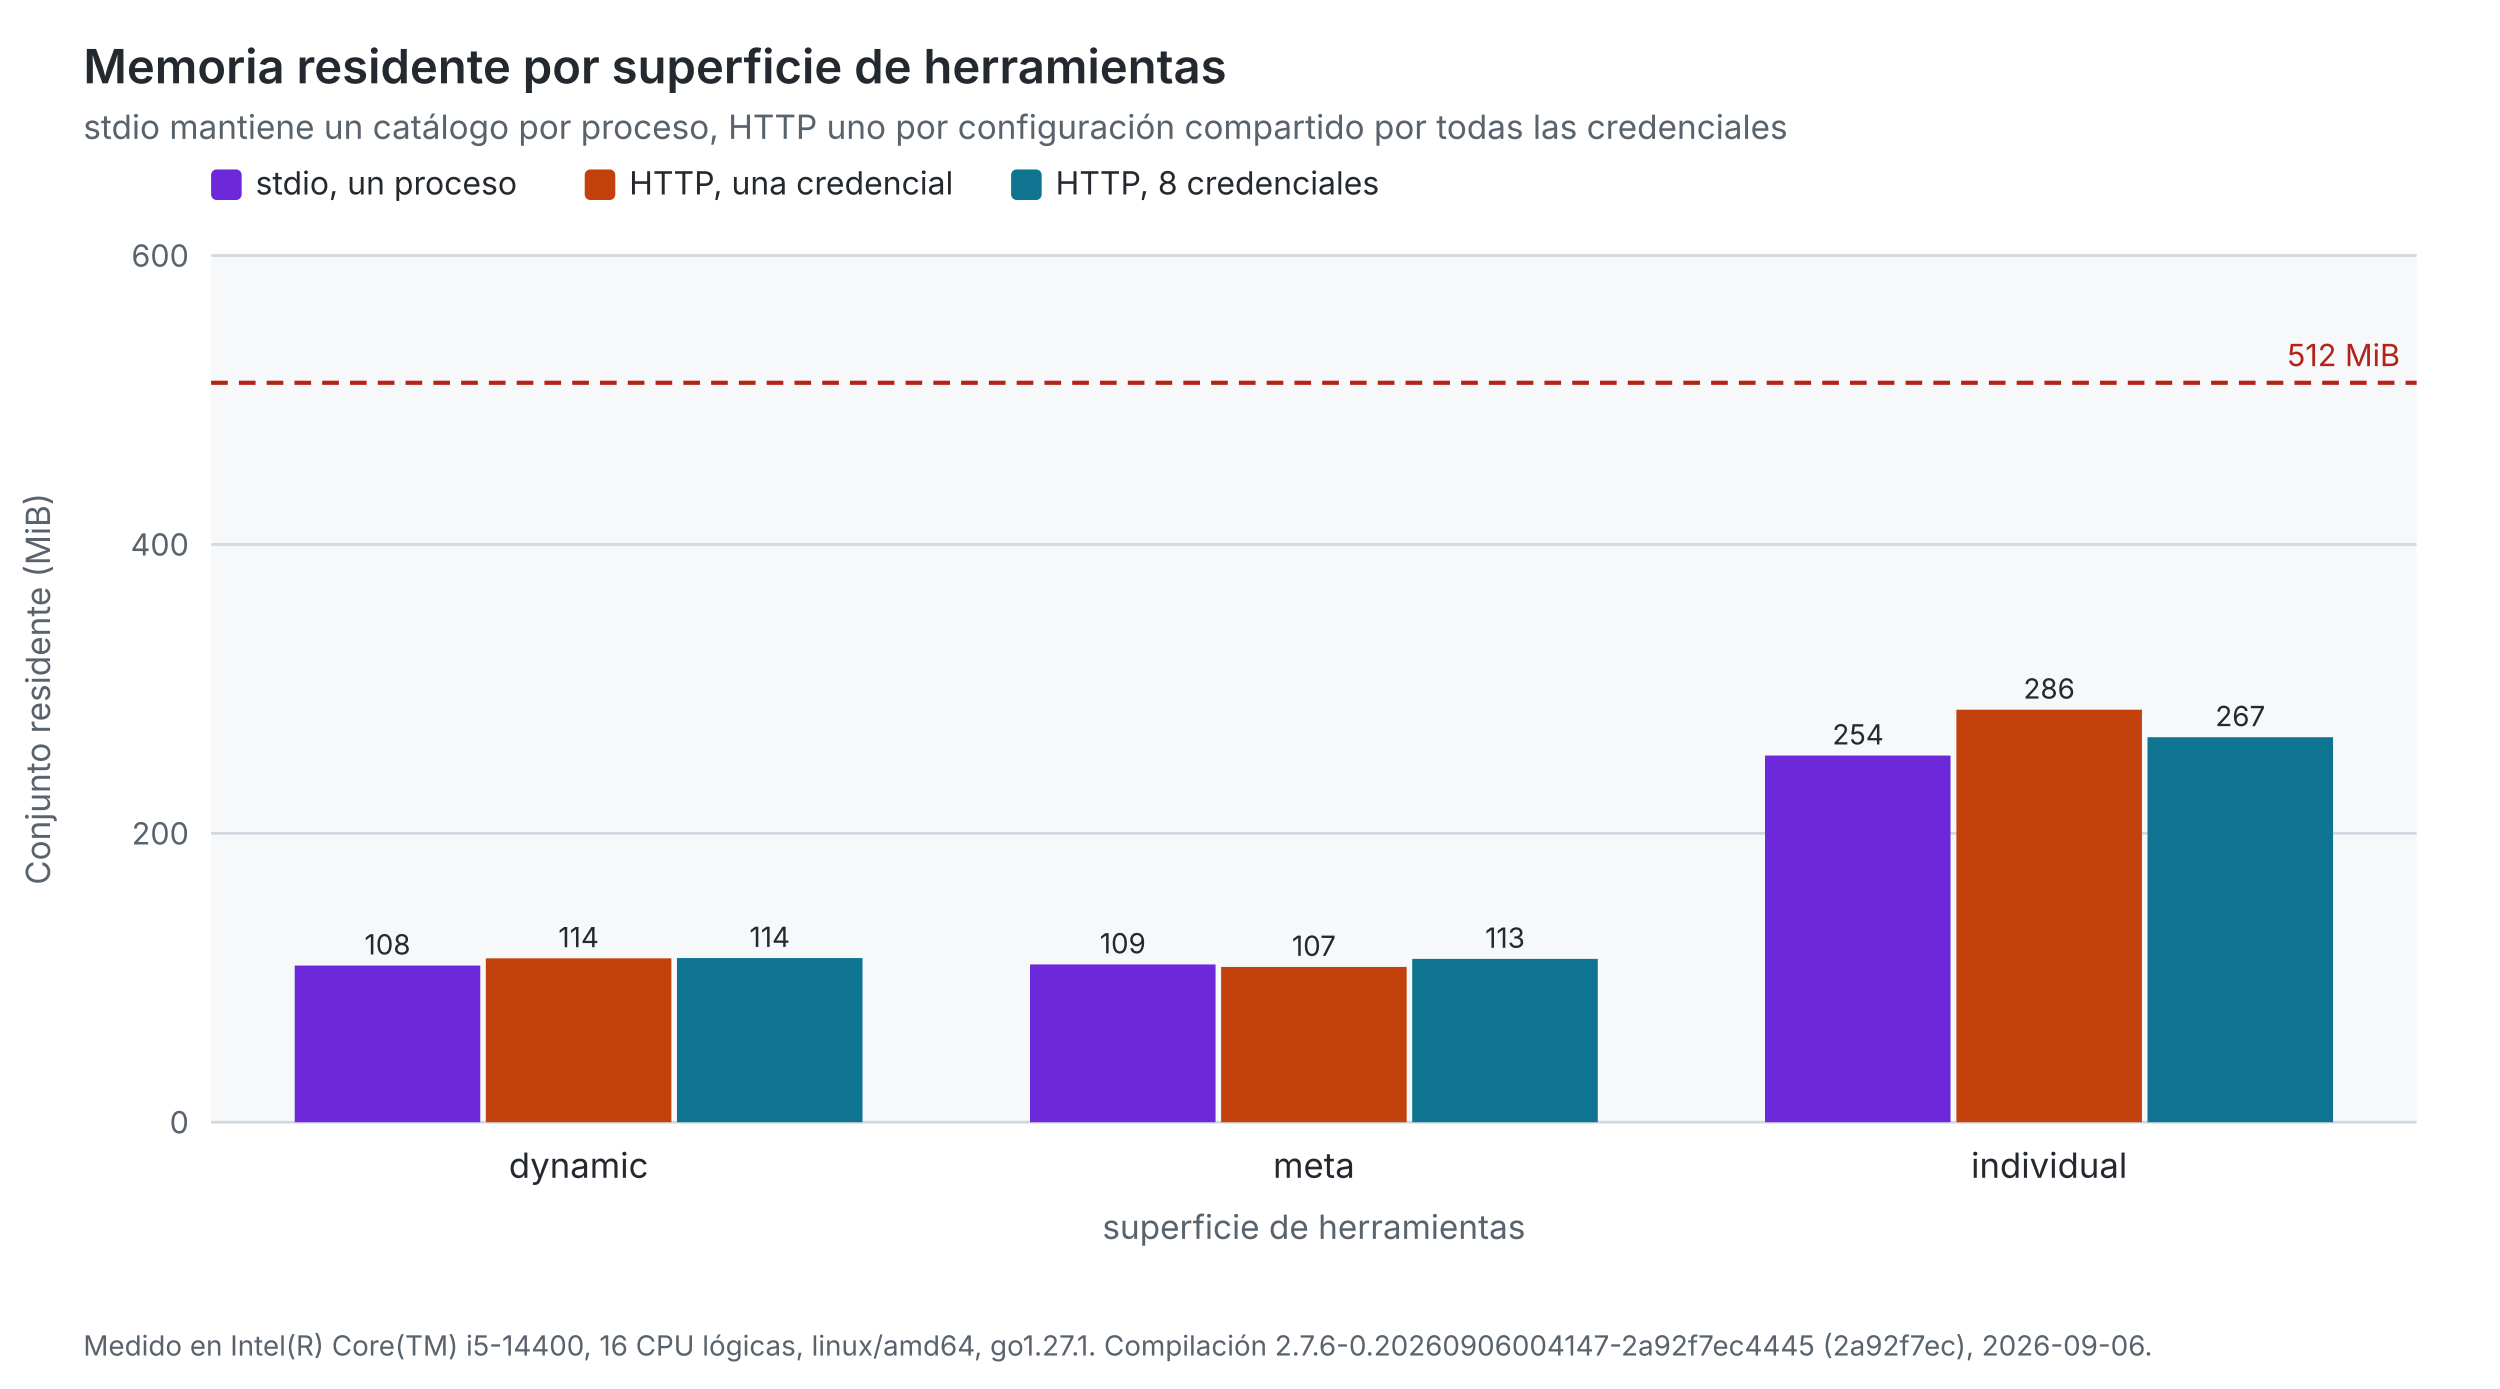
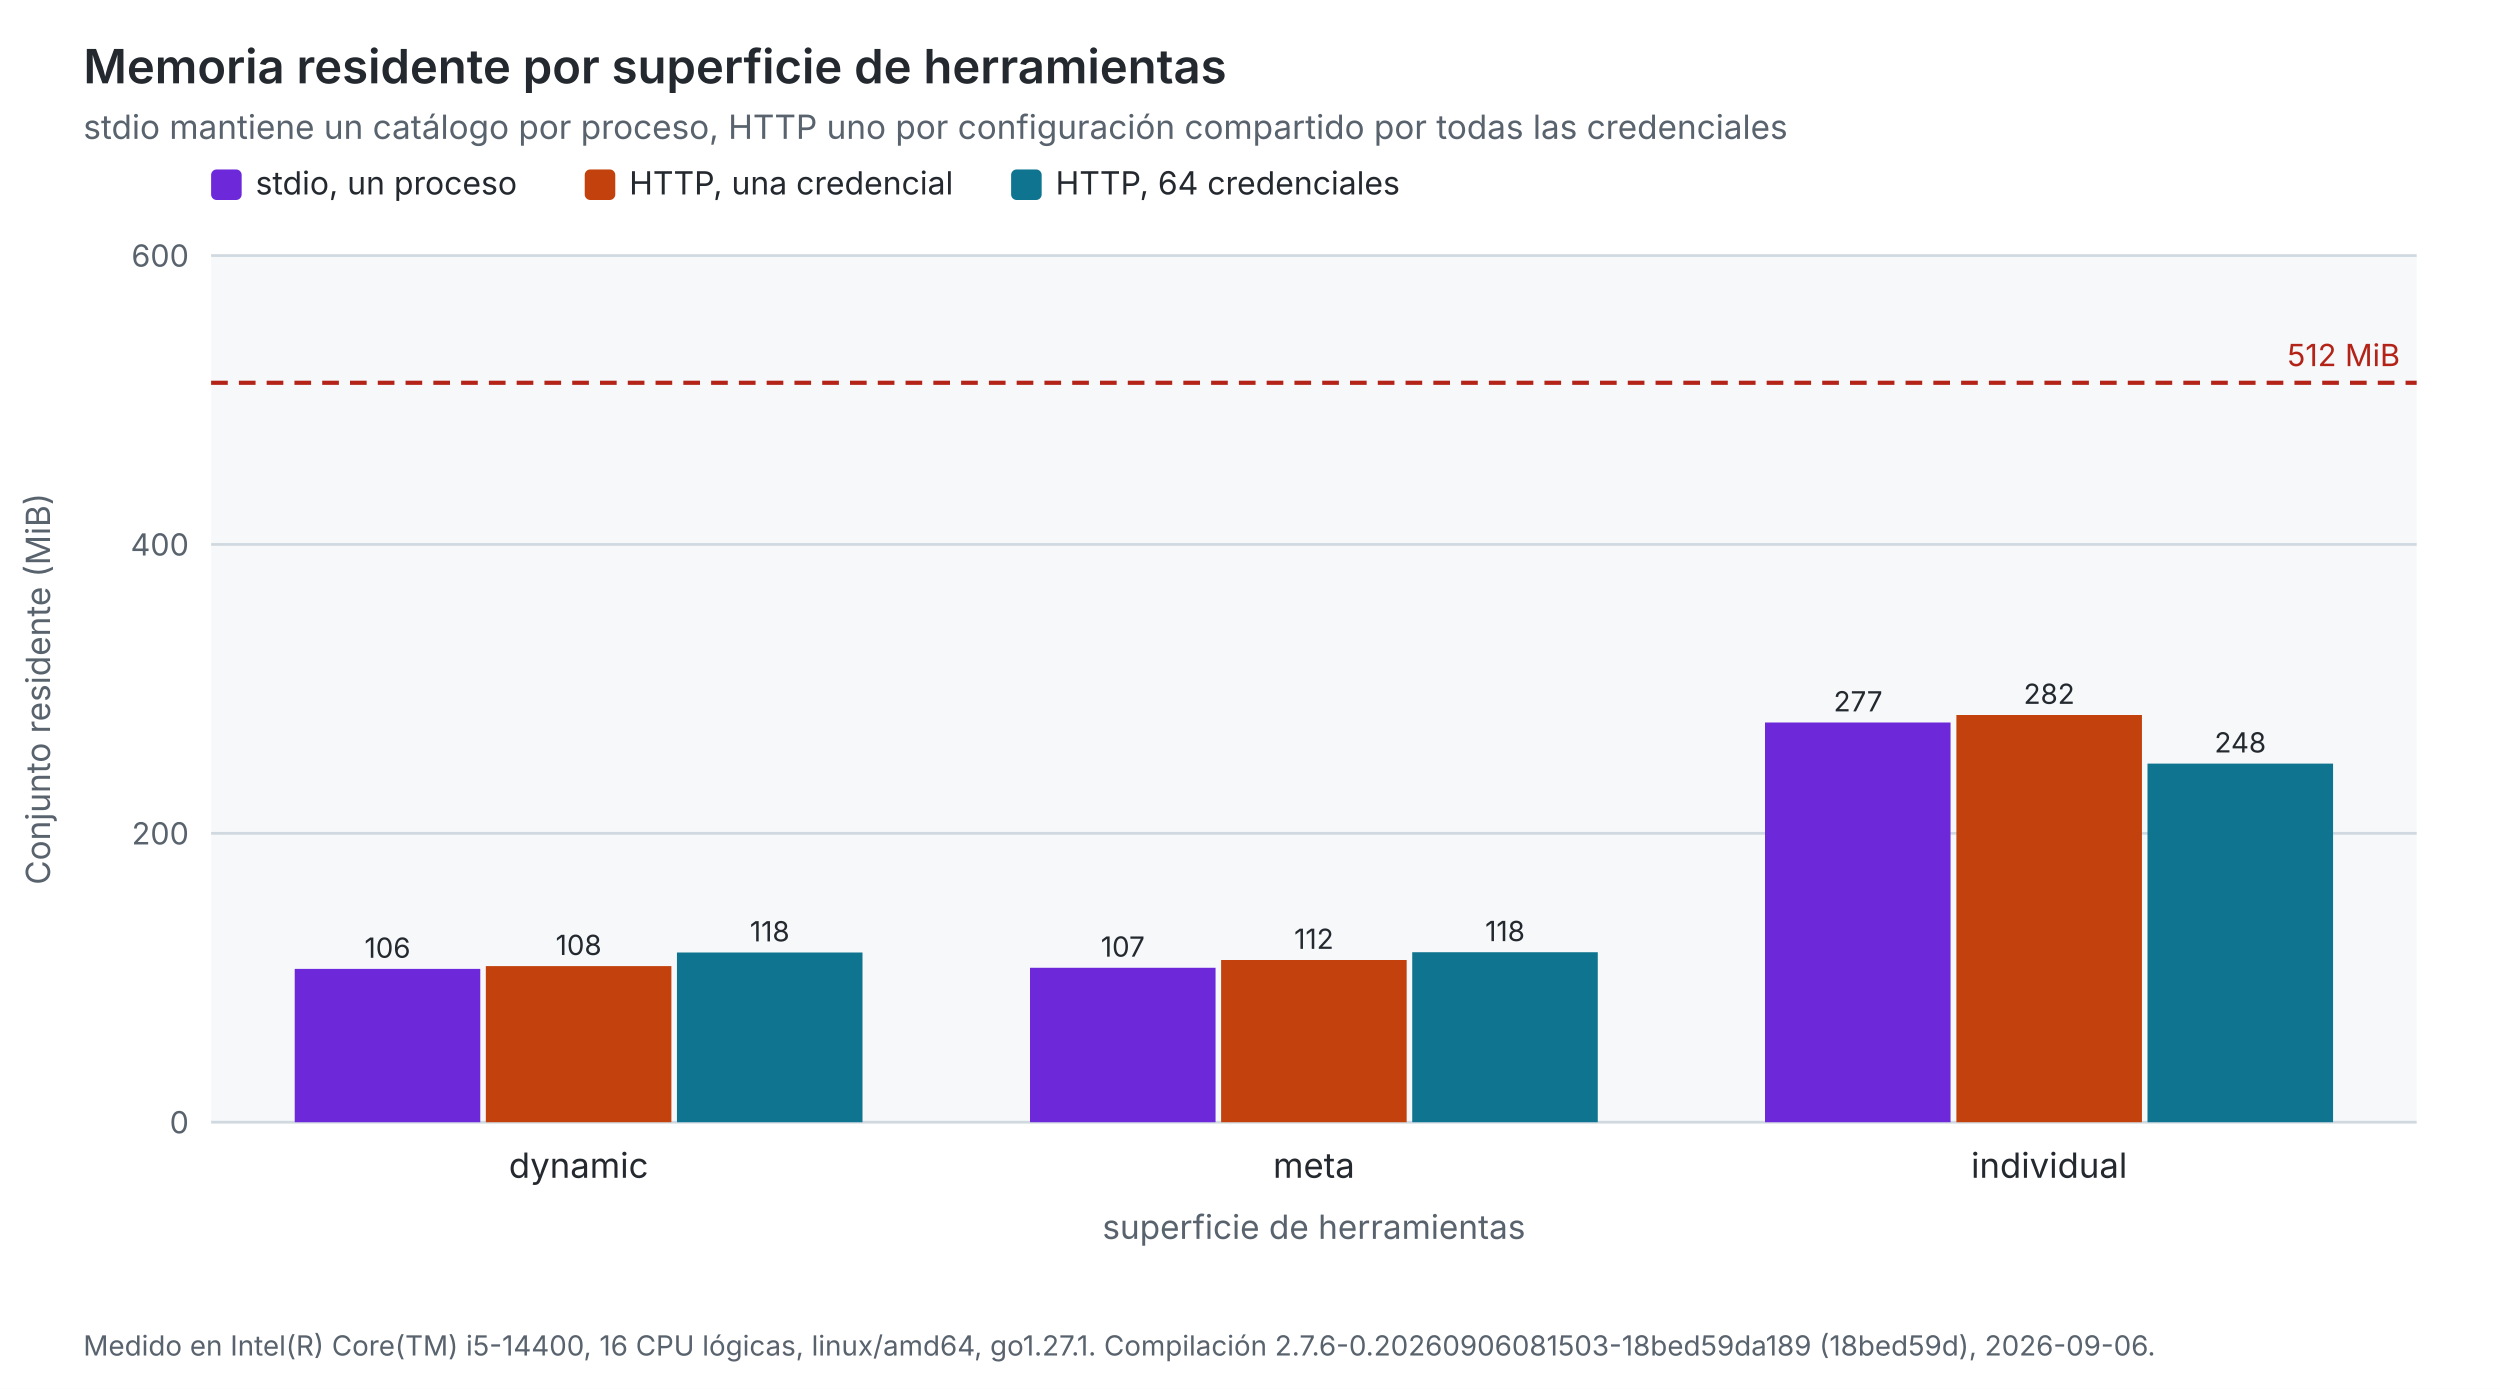
- <svg xmlns="http://www.w3.org/2000/svg" viewBox="0 0 900 500" width="900" height="500" role="img" aria-label="Memoria residente por superficie de herramientas. stdio mantiene un catálogo por proceso, HTTP uno por configuración compartido por todas las credenciales. Medido en Intel(R) Core(TM) i5-14400, 16 CPU lógicas, linux/amd64, go1.27.1. Compilación 2.7.6-0.20260906004147-2a92f7ec4445 (2a92f7ec), 2026-09-06.">
+ <svg xmlns="http://www.w3.org/2000/svg" viewBox="0 0 900 500" width="900" height="500" role="img" aria-label="Memoria residente por superficie de herramientas. stdio mantiene un catálogo por proceso, HTTP uno por configuración compartido por todas las credenciales. Medido en Intel(R) Core(TM) i5-14400, 16 CPU lógicas, linux/amd64, go1.27.1. Compilación 2.7.6-0.20260906081503-18bed59da189 (18bed59d), 2026-09-06.">
  <rect width="900" height="500" fill="#ffffff" />
  <text x="30" y="30" font-family="ui-sans-serif,system-ui,-apple-system,Segoe UI,sans-serif" font-size="17" font-weight="600" fill="#24292f">Memoria residente por superficie de herramientas</text>
  <text x="30" y="50" font-family="ui-sans-serif,system-ui,-apple-system,Segoe UI,sans-serif" font-size="12" fill="#59636e">stdio mantiene un catálogo por proceso, HTTP uno por configuración compartido por todas las credenciales</text>
  <rect x="76" y="92" width="794" height="312" fill="#f6f8fa" />
  <rect x="76.0" y="61.0" width="11" height="11" rx="2" fill="#6d28d9" />
  <text x="92.0" y="70.0" font-family="ui-sans-serif,system-ui,-apple-system,Segoe UI,sans-serif" font-size="11.5" fill="#24292f">stdio, un proceso</text>
  <rect x="210.5" y="61.0" width="11" height="11" rx="2" fill="#c2410c" />
  <text x="226.5" y="70.0" font-family="ui-sans-serif,system-ui,-apple-system,Segoe UI,sans-serif" font-size="11.5" fill="#24292f">HTTP, una credencial</text>
  <rect x="364.0" y="61.0" width="11" height="11" rx="2" fill="#0e7490" />
-   <text x="380.0" y="70.0" font-family="ui-sans-serif,system-ui,-apple-system,Segoe UI,sans-serif" font-size="11.5" fill="#24292f">HTTP, 8 credenciales</text>
+   <text x="380.0" y="70.0" font-family="ui-sans-serif,system-ui,-apple-system,Segoe UI,sans-serif" font-size="11.5" fill="#24292f">HTTP, 64 credenciales</text>
  <line x1="76" y1="404.0" x2="870" y2="404.0" stroke="#d1d9e0" stroke-width="1" />
  <text x="68" y="408.0" font-family="ui-sans-serif,system-ui,-apple-system,Segoe UI,sans-serif" font-size="11" text-anchor="end" fill="#59636e">0</text>
  <line x1="76" y1="300.0" x2="870" y2="300.0" stroke="#d1d9e0" stroke-width="1" />
  <text x="68" y="304.0" font-family="ui-sans-serif,system-ui,-apple-system,Segoe UI,sans-serif" font-size="11" text-anchor="end" fill="#59636e">200</text>
  <line x1="76" y1="196.0" x2="870" y2="196.0" stroke="#d1d9e0" stroke-width="1" />
  <text x="68" y="200.0" font-family="ui-sans-serif,system-ui,-apple-system,Segoe UI,sans-serif" font-size="11" text-anchor="end" fill="#59636e">400</text>
  <line x1="76" y1="92.0" x2="870" y2="92.0" stroke="#d1d9e0" stroke-width="1" />
  <text x="68" y="96.0" font-family="ui-sans-serif,system-ui,-apple-system,Segoe UI,sans-serif" font-size="11" text-anchor="end" fill="#59636e">600</text>
  <text x="18" y="248.0" font-family="ui-sans-serif,system-ui,-apple-system,Segoe UI,sans-serif" font-size="12" fill="#59636e" text-anchor="middle" transform="rotate(-90 18 248.0)">Conjunto residente (MiB)</text>
  <text x="473.0" y="446" font-family="ui-sans-serif,system-ui,-apple-system,Segoe UI,sans-serif" font-size="12" text-anchor="middle" fill="#59636e">superficie de herramientas</text>
-   <text x="30" y="488" font-family="ui-sans-serif,system-ui,-apple-system,Segoe UI,sans-serif" font-size="10" fill="#59636e">Medido en Intel(R) Core(TM) i5-14400, 16 CPU lógicas, linux/amd64, go1.27.1. Compilación 2.7.6-0.20260906004147-2a92f7ec4445 (2a92f7ec), 2026-09-06.</text>
-   <rect x="106.1" y="347.6" width="66.8" height="56.4" fill="#6d28d9" />
-   <text x="139.5" y="343.6" font-family="ui-sans-serif,system-ui,-apple-system,Segoe UI,sans-serif" font-size="10" text-anchor="middle" fill="#24292f">108</text>
-   <rect x="174.9" y="345.0" width="66.8" height="59.0" fill="#c2410c" />
-   <text x="208.3" y="341.0" font-family="ui-sans-serif,system-ui,-apple-system,Segoe UI,sans-serif" font-size="10" text-anchor="middle" fill="#24292f">114</text>
-   <rect x="243.7" y="344.9" width="66.8" height="59.1" fill="#0e7490" />
-   <text x="277.1" y="340.9" font-family="ui-sans-serif,system-ui,-apple-system,Segoe UI,sans-serif" font-size="10" text-anchor="middle" fill="#24292f">114</text>
+   <text x="30" y="488" font-family="ui-sans-serif,system-ui,-apple-system,Segoe UI,sans-serif" font-size="10" fill="#59636e">Medido en Intel(R) Core(TM) i5-14400, 16 CPU lógicas, linux/amd64, go1.27.1. Compilación 2.7.6-0.20260906081503-18bed59da189 (18bed59d), 2026-09-06.</text>
+   <rect x="106.1" y="348.8" width="66.8" height="55.2" fill="#6d28d9" />
+   <text x="139.5" y="344.8" font-family="ui-sans-serif,system-ui,-apple-system,Segoe UI,sans-serif" font-size="10" text-anchor="middle" fill="#24292f">106</text>
+   <rect x="174.9" y="347.8" width="66.8" height="56.2" fill="#c2410c" />
+   <text x="208.3" y="343.8" font-family="ui-sans-serif,system-ui,-apple-system,Segoe UI,sans-serif" font-size="10" text-anchor="middle" fill="#24292f">108</text>
+   <rect x="243.7" y="342.9" width="66.8" height="61.1" fill="#0e7490" />
+   <text x="277.1" y="338.9" font-family="ui-sans-serif,system-ui,-apple-system,Segoe UI,sans-serif" font-size="10" text-anchor="middle" fill="#24292f">118</text>
  <text x="208.3" y="424" font-family="ui-sans-serif,system-ui,-apple-system,Segoe UI,sans-serif" font-size="12.5" text-anchor="middle" fill="#24292f">dynamic</text>
-   <rect x="370.8" y="347.2" width="66.8" height="56.8" fill="#6d28d9" />
-   <text x="404.2" y="343.2" font-family="ui-sans-serif,system-ui,-apple-system,Segoe UI,sans-serif" font-size="10" text-anchor="middle" fill="#24292f">109</text>
-   <rect x="439.6" y="348.1" width="66.8" height="55.9" fill="#c2410c" />
-   <text x="473.0" y="344.1" font-family="ui-sans-serif,system-ui,-apple-system,Segoe UI,sans-serif" font-size="10" text-anchor="middle" fill="#24292f">107</text>
-   <rect x="508.4" y="345.2" width="66.8" height="58.8" fill="#0e7490" />
-   <text x="541.8" y="341.2" font-family="ui-sans-serif,system-ui,-apple-system,Segoe UI,sans-serif" font-size="10" text-anchor="middle" fill="#24292f">113</text>
+   <rect x="370.8" y="348.4" width="66.8" height="55.6" fill="#6d28d9" />
+   <text x="404.2" y="344.4" font-family="ui-sans-serif,system-ui,-apple-system,Segoe UI,sans-serif" font-size="10" text-anchor="middle" fill="#24292f">107</text>
+   <rect x="439.6" y="345.6" width="66.8" height="58.4" fill="#c2410c" />
+   <text x="473.0" y="341.6" font-family="ui-sans-serif,system-ui,-apple-system,Segoe UI,sans-serif" font-size="10" text-anchor="middle" fill="#24292f">112</text>
+   <rect x="508.4" y="342.8" width="66.8" height="61.2" fill="#0e7490" />
+   <text x="541.8" y="338.8" font-family="ui-sans-serif,system-ui,-apple-system,Segoe UI,sans-serif" font-size="10" text-anchor="middle" fill="#24292f">118</text>
  <text x="473.0" y="424" font-family="ui-sans-serif,system-ui,-apple-system,Segoe UI,sans-serif" font-size="12.5" text-anchor="middle" fill="#24292f">meta</text>
-   <rect x="635.4" y="272.0" width="66.8" height="132.0" fill="#6d28d9" />
-   <text x="668.9" y="268.0" font-family="ui-sans-serif,system-ui,-apple-system,Segoe UI,sans-serif" font-size="10" text-anchor="middle" fill="#24292f">254</text>
-   <rect x="704.3" y="255.5" width="66.8" height="148.5" fill="#c2410c" />
-   <text x="737.7" y="251.5" font-family="ui-sans-serif,system-ui,-apple-system,Segoe UI,sans-serif" font-size="10" text-anchor="middle" fill="#24292f">286</text>
-   <rect x="773.1" y="265.4" width="66.8" height="138.6" fill="#0e7490" />
-   <text x="806.5" y="261.4" font-family="ui-sans-serif,system-ui,-apple-system,Segoe UI,sans-serif" font-size="10" text-anchor="middle" fill="#24292f">267</text>
+   <rect x="635.4" y="260.1" width="66.8" height="143.9" fill="#6d28d9" />
+   <text x="668.9" y="256.1" font-family="ui-sans-serif,system-ui,-apple-system,Segoe UI,sans-serif" font-size="10" text-anchor="middle" fill="#24292f">277</text>
+   <rect x="704.3" y="257.4" width="66.8" height="146.6" fill="#c2410c" />
+   <text x="737.7" y="253.4" font-family="ui-sans-serif,system-ui,-apple-system,Segoe UI,sans-serif" font-size="10" text-anchor="middle" fill="#24292f">282</text>
+   <rect x="773.1" y="274.9" width="66.8" height="129.1" fill="#0e7490" />
+   <text x="806.5" y="270.9" font-family="ui-sans-serif,system-ui,-apple-system,Segoe UI,sans-serif" font-size="10" text-anchor="middle" fill="#24292f">248</text>
  <text x="737.7" y="424" font-family="ui-sans-serif,system-ui,-apple-system,Segoe UI,sans-serif" font-size="12.5" text-anchor="middle" fill="#24292f">individual</text>
  <line x1="76" y1="137.8" x2="870" y2="137.8" stroke="#b42318" stroke-width="1.5" stroke-dasharray="6 4" />
  <text x="864" y="131.8" font-family="ui-sans-serif,system-ui,-apple-system,Segoe UI,sans-serif" font-size="11" text-anchor="end" fill="#b42318">512 MiB</text>
</svg>
